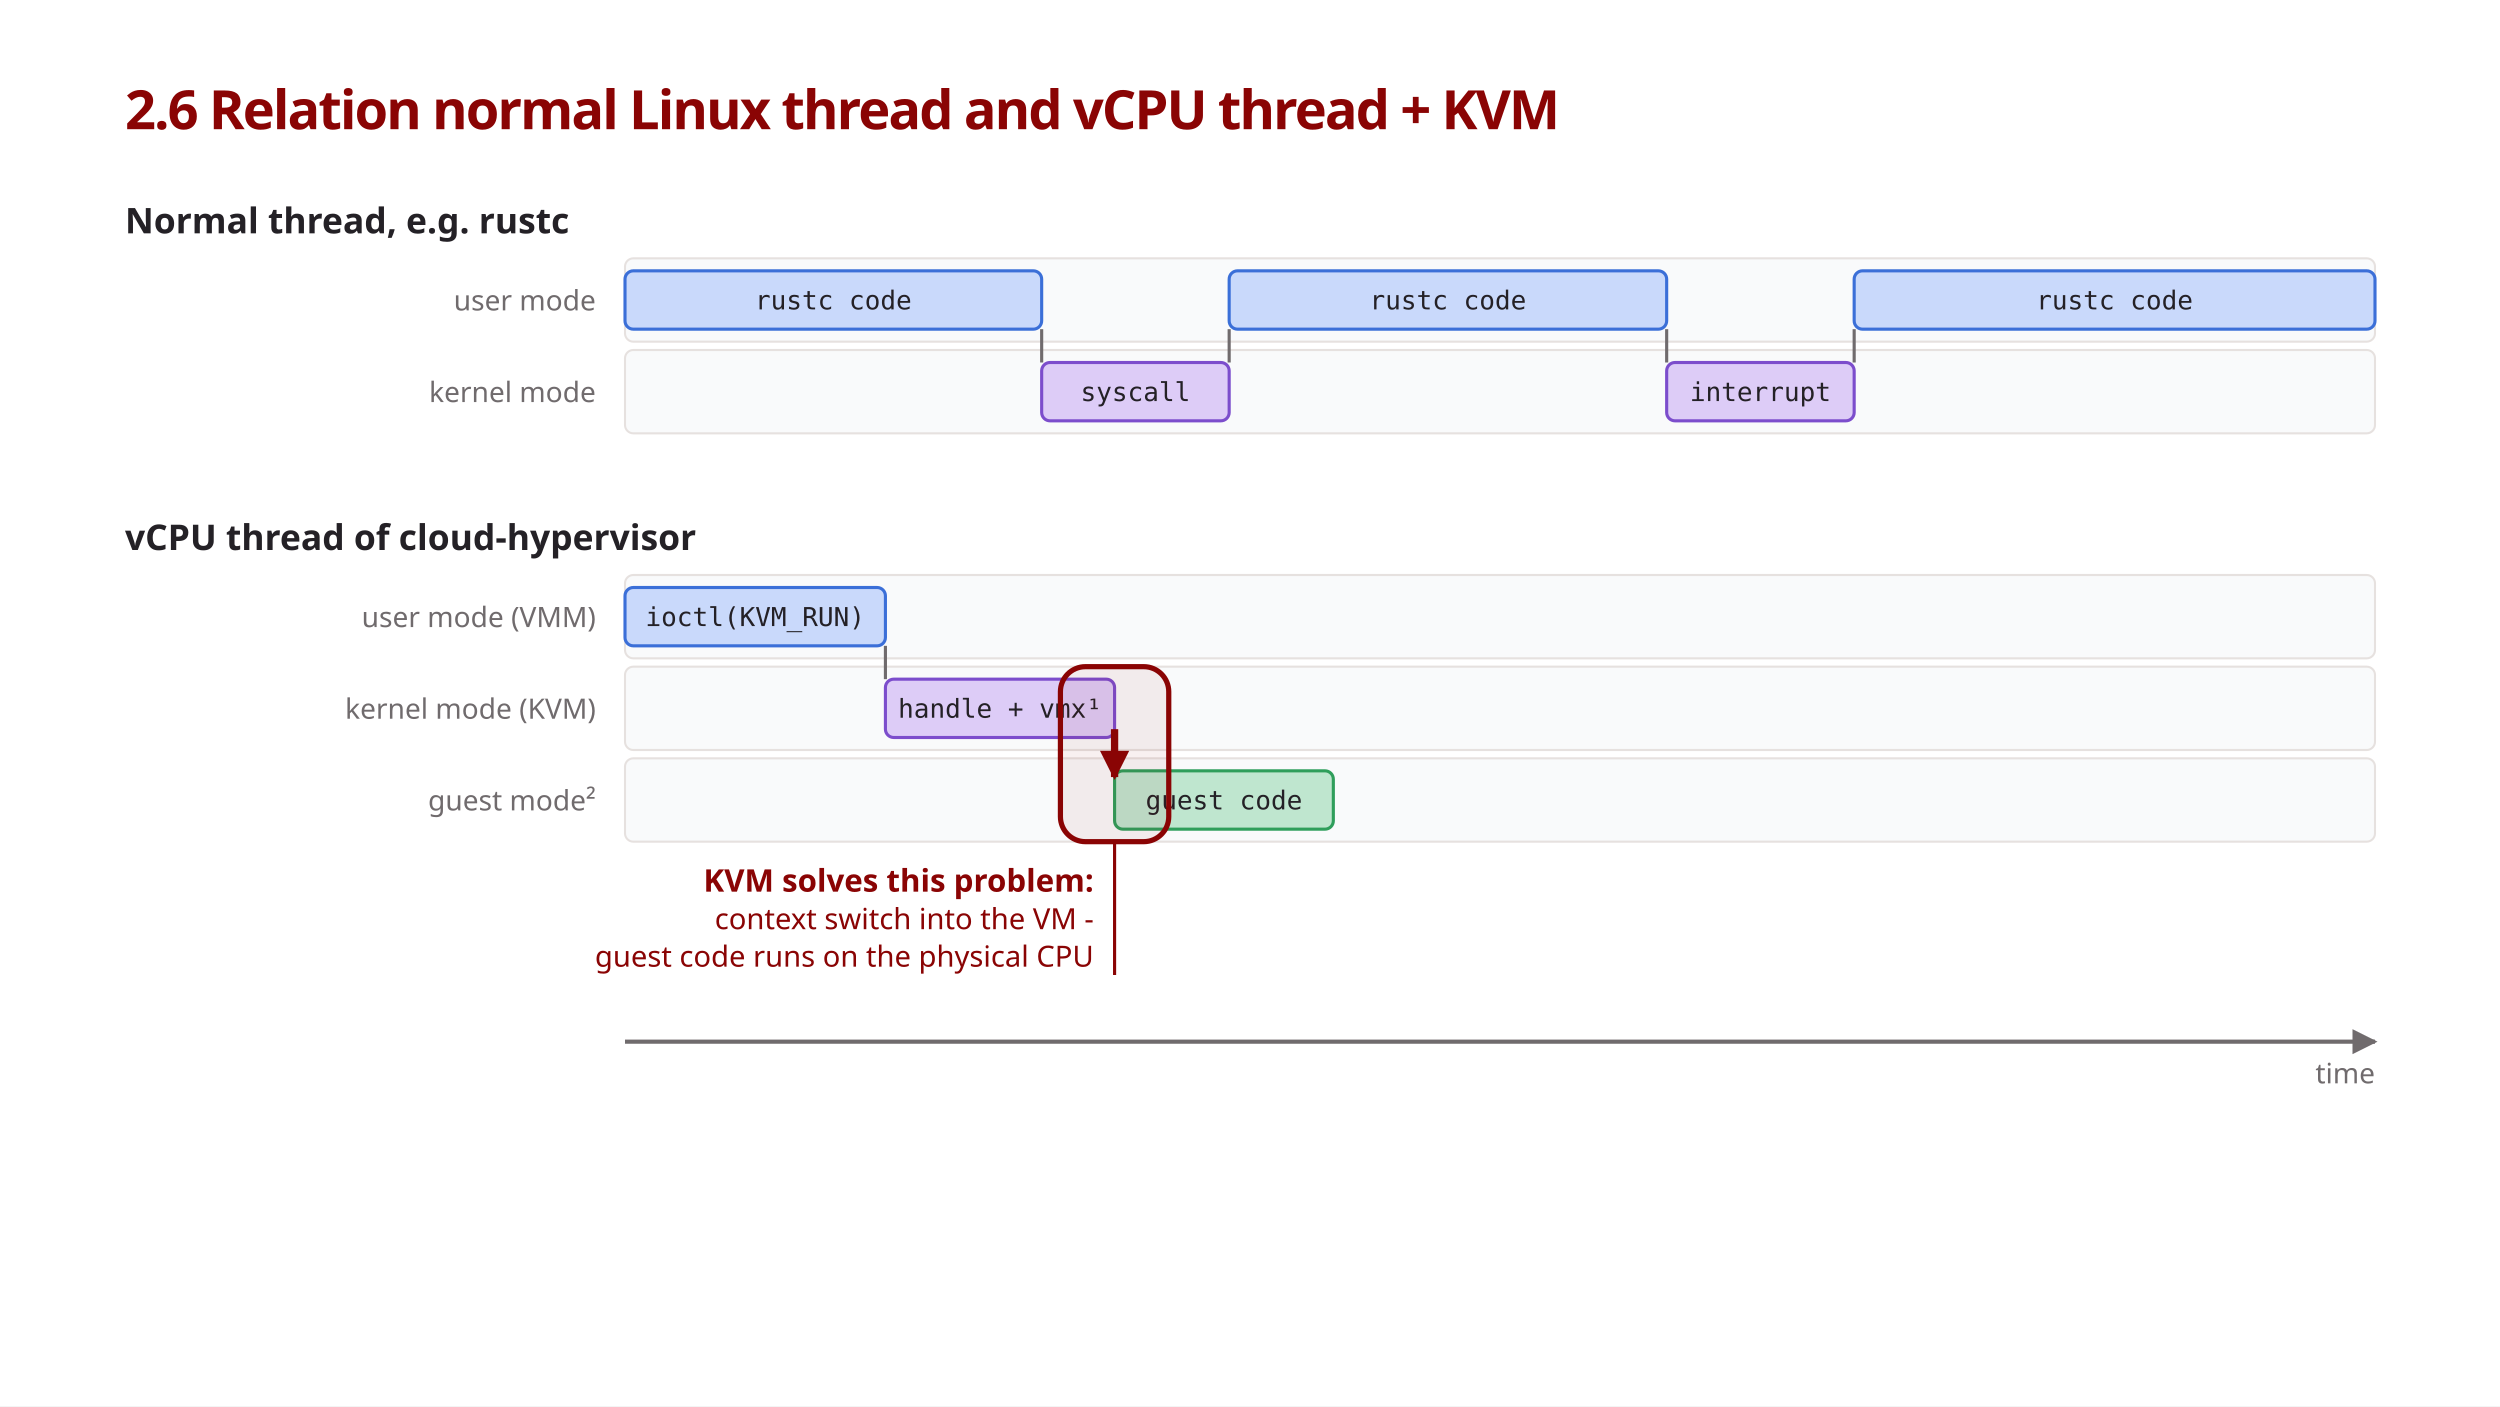
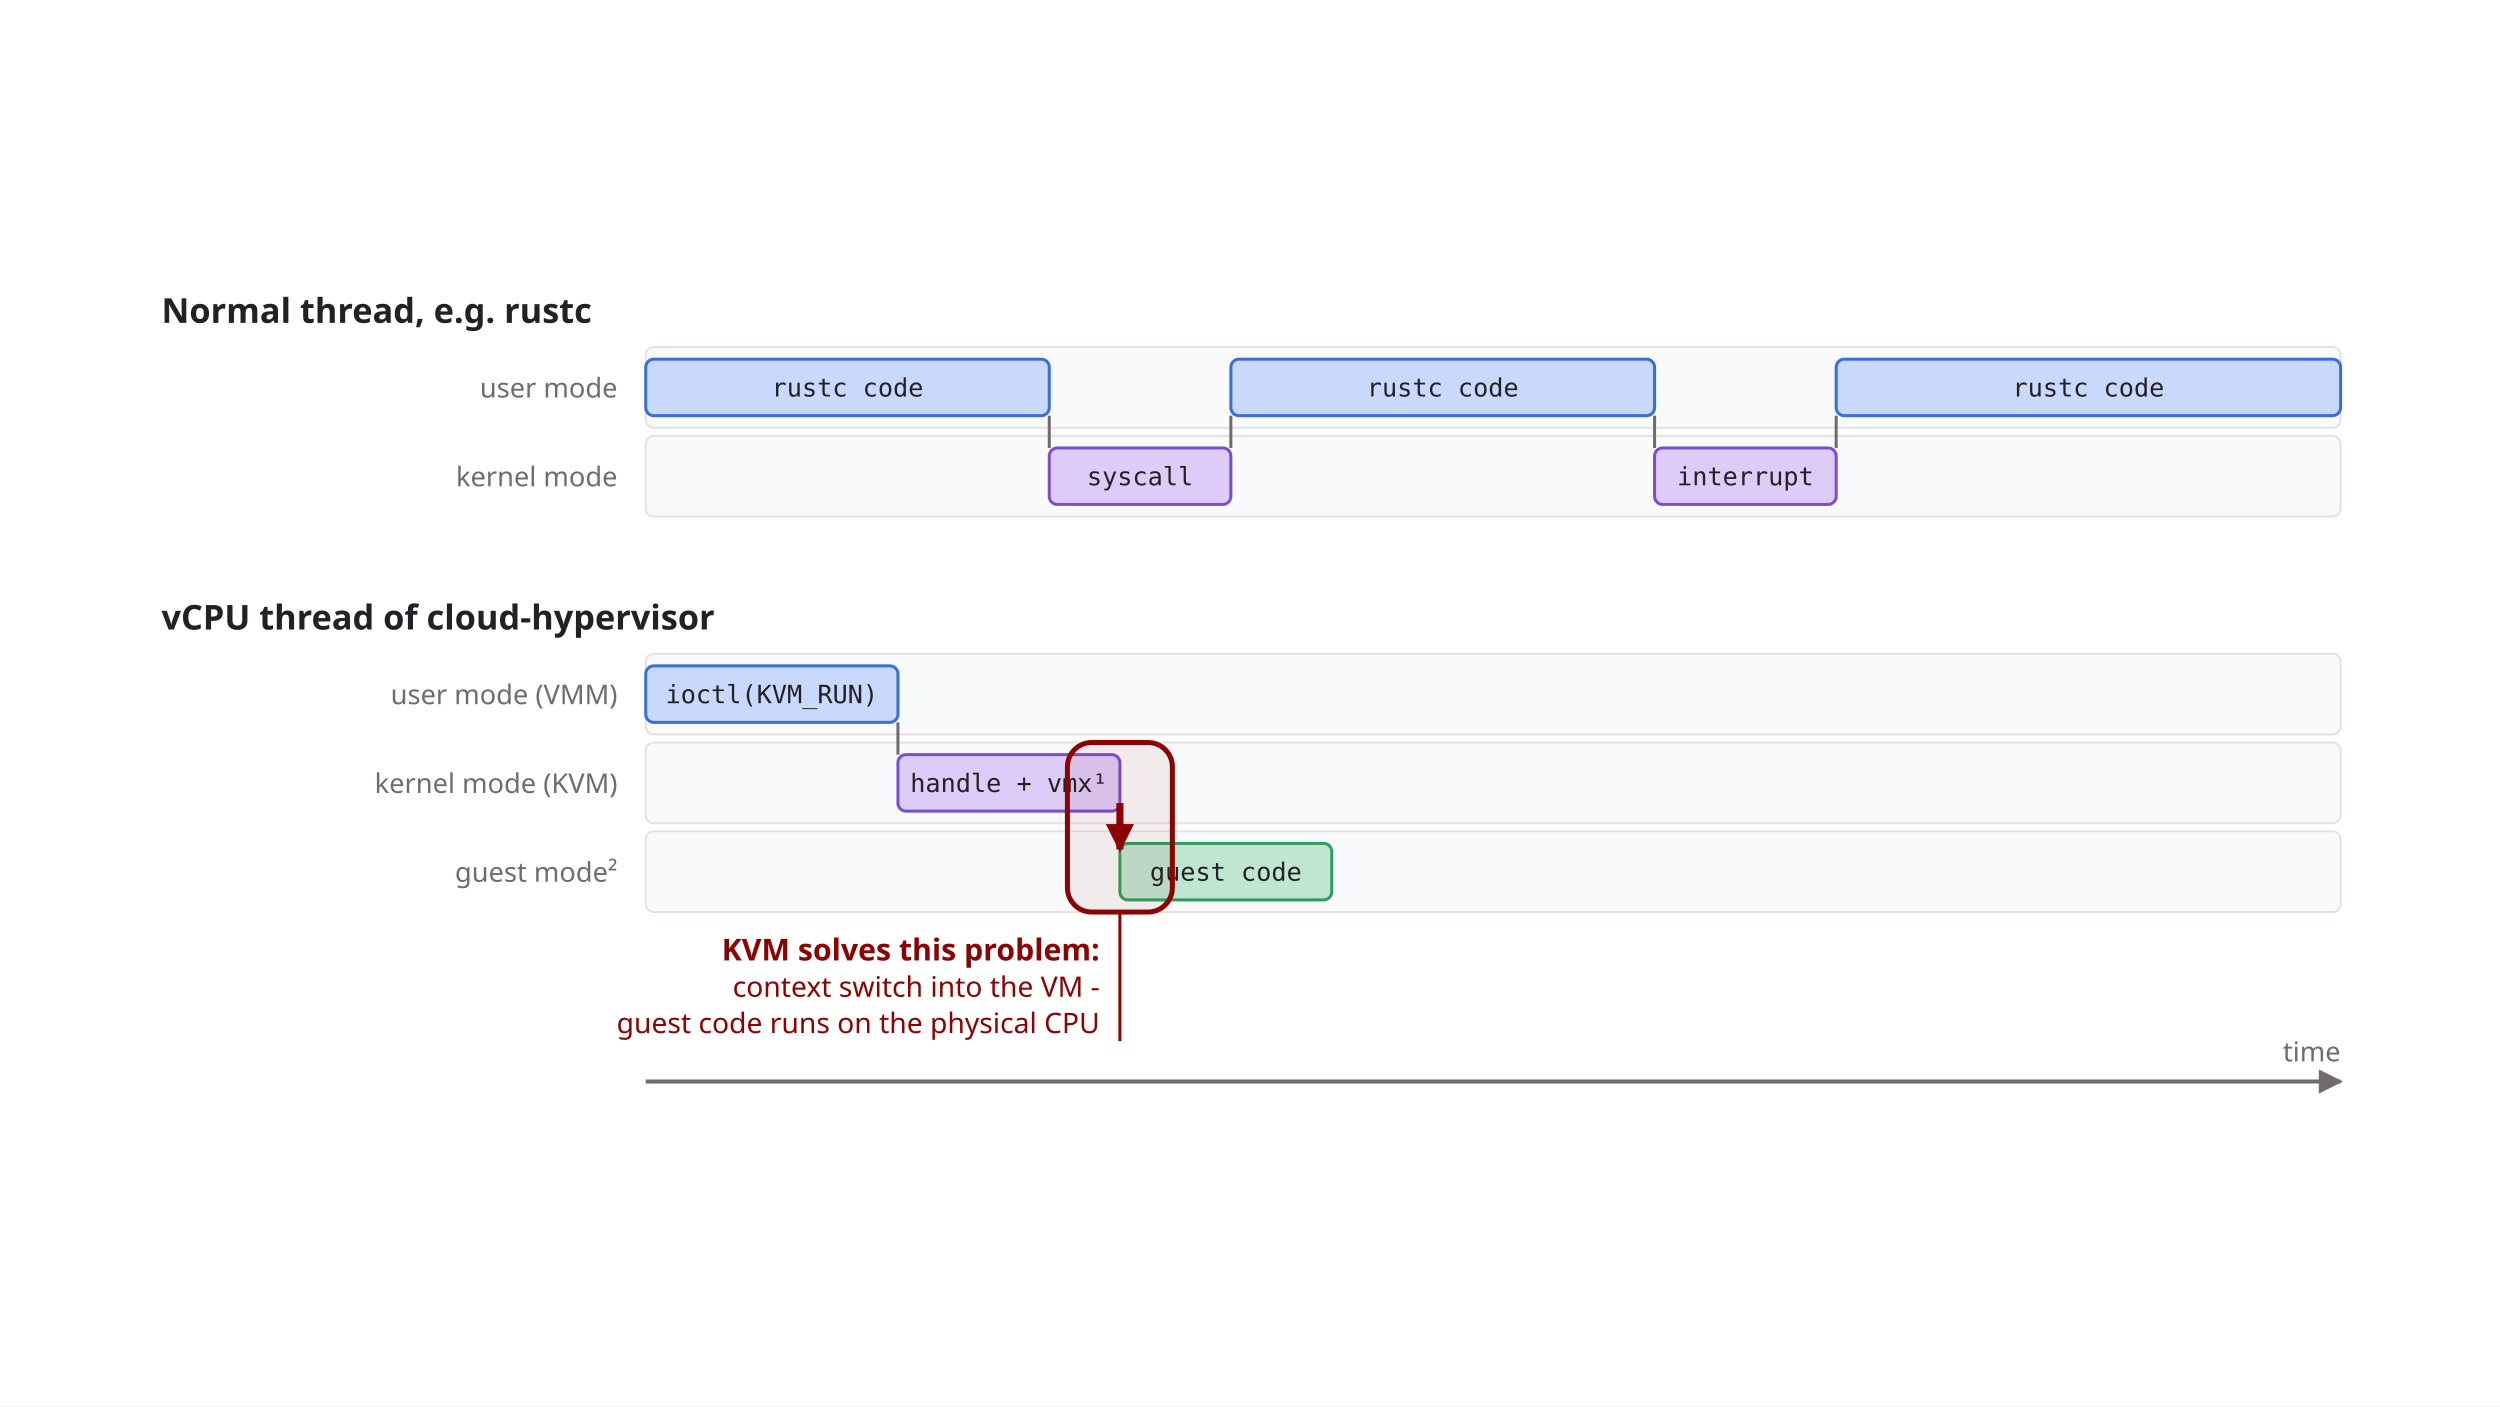
<svg xmlns="http://www.w3.org/2000/svg" viewBox="0 0 1200 675" font-family="'IBM Plex Sans', sans-serif">
  <style>
-     .title { font-size: 26px; font-weight: 600; fill: #8a0404; letter-spacing: -0.035em; }
    .h     { font-size: 17px; font-weight: 600; fill: #242126; }
    .lane-l { font-size: 13.5px; fill: #706b6d; }
    .bar-t { font-family: 'Source Code Pro', monospace; font-size: 12.5px; fill: #242126; }
    .note  { font-size: 13.5px; fill: #242126; }
    .key-h { font-size: 15px; font-weight: 600; fill: #8a0404; }
    .key-t { font-size: 14px; fill: #8a0404; }

    .lane  { fill: #f9fafb; stroke: #e6e1df; stroke-width: 1; }
    .user  { fill: #c9d9fb; stroke: #3b6fd8; stroke-width: 1.5; }
    .kern  { fill: #ddccf7; stroke: #7c4dcc; stroke-width: 1.5; }
    .guest { fill: #bfe6cf; stroke: #2f9e5b; stroke-width: 1.5; }
    .step  { stroke: #706b6d; stroke-width: 1.5; }
    .lead  { stroke: #8a0404; stroke-width: 1.5; stroke-dasharray: 4 4; }
    .axis  { stroke: #706b6d; stroke-width: 2; marker-end: url(#arrow); }
    .key-ring { fill: #8a0404; fill-opacity: 0.06; stroke: #8a0404; stroke-width: 2.5; }
    .key   { stroke: #8a0404; stroke-width: 3.5; marker-end: url(#arrow-red); }
    .key-ptr { stroke: #8a0404; stroke-width: 1.5; }
  </style>
  <defs>
    <marker id="arrow" viewBox="0 0 10 10" refX="9" refY="5" markerWidth="6" markerHeight="6" orient="auto">
      <path d="M0,0 L10,5 L0,10 z" fill="#706b6d" />
    </marker>
    <marker id="arrow-red" viewBox="0 0 10 10" refX="9" refY="5" markerWidth="4" markerHeight="4" orient="auto">
      <path d="M0,0 L10,5 L0,10 z" fill="#8a0404" />
    </marker>
  </defs>
  <rect width="1200" height="675" fill="#ffffff" />
-   <text class="title" x="60" y="62">2.6 Relation normal Linux thread and vCPU thread + KVM</text>
-   <line class="axis" x1="300" y1="500" x2="1140" y2="500" />
-   <text class="lane-l" x="1140" y="520" text-anchor="end">time</text>
-   <text class="h" x="60" y="112">Normal thread, e.g. rustc</text>
-   <rect class="lane" x="300" y="124" width="840" height="40" rx="4" />
-   <text class="lane-l" x="286" y="149" text-anchor="end">user mode</text>
-   <rect class="user" x="300" y="130" width="200" height="28" rx="4" />
-   <text class="bar-t" x="400.0" y="148.5" text-anchor="middle">rustc code</text>
-   <rect class="lane" x="300" y="168" width="840" height="40" rx="4" />
-   <text class="lane-l" x="286" y="193" text-anchor="end">kernel mode</text>
-   <line class="step" x1="500" y1="158" x2="500" y2="174" />
-   <rect class="kern" x="500" y="174" width="90" height="28" rx="4" />
-   <text class="bar-t" x="545.0" y="192.5" text-anchor="middle">syscall</text>
-   <line class="step" x1="590" y1="158" x2="590" y2="174" />
-   <rect class="user" x="590" y="130" width="210" height="28" rx="4" />
-   <text class="bar-t" x="695.0" y="148.5" text-anchor="middle">rustc code</text>
-   <line class="step" x1="800" y1="158" x2="800" y2="174" />
-   <rect class="kern" x="800" y="174" width="90" height="28" rx="4" />
-   <text class="bar-t" x="845.0" y="192.5" text-anchor="middle">interrupt</text>
-   <line class="step" x1="890" y1="158" x2="890" y2="174" />
-   <rect class="user" x="890" y="130" width="250" height="28" rx="4" />
-   <text class="bar-t" x="1015.0" y="148.5" text-anchor="middle">rustc code</text>
-   <text class="h" x="60" y="264">vCPU thread of cloud-hypervisor</text>
-   <rect class="lane" x="300" y="276" width="840" height="40" rx="4" />
-   <text class="lane-l" x="286" y="301" text-anchor="end">user mode (VMM)</text>
-   <rect class="user" x="300" y="282" width="125" height="28" rx="4" />
-   <text class="bar-t" x="362.5" y="300.5" text-anchor="middle">ioctl(KVM_RUN)</text>
-   <rect class="lane" x="300" y="320" width="840" height="40" rx="4" />
-   <text class="lane-l" x="286" y="345" text-anchor="end">kernel mode (KVM)</text>
-   <line class="step" x1="425" y1="310" x2="425" y2="326" />
-   <rect class="kern" x="425" y="326" width="110" height="28" rx="4" />
-   <text class="bar-t" x="480.0" y="344.5" text-anchor="middle">handle + vmx¹</text>
-   <rect class="lane" x="300" y="364" width="840" height="40" rx="4" />
-   <text class="lane-l" x="286" y="389" text-anchor="end">guest mode²</text>
-   <line class="step" x1="535" y1="354" x2="535" y2="370" />
-   <rect class="guest" x="535" y="370" width="105" height="28" rx="4" />
-   <text class="bar-t" x="587.5" y="388.5" text-anchor="middle">guest code</text>
-   <rect class="key-ring" x="509" y="320" width="52" height="84" rx="12" />
-   <line class="key" x1="535" y1="350" x2="535" y2="373" />
-   <line class="key-ptr" x1="535" y1="404" x2="535" y2="468" />
-   <text class="key-h" x="525" y="428" text-anchor="end">KVM solves this problem:</text>
-   <text class="key-t" x="525" y="446" text-anchor="end">context switch into the VM -</text>
-   <text class="key-t" x="525" y="464" text-anchor="end">guest code runs on the physical CPU</text>
+   <g transform="translate(19.4 46.5) scale(0.9685)">
+     <line class="axis" x1="300" y1="488" x2="1140" y2="488" />
+     <text class="lane-l" x="1140" y="478" text-anchor="end">time</text>
+     <text class="h" x="60" y="112">Normal thread, e.g. rustc</text>
+     <rect class="lane" x="300" y="124" width="840" height="40" rx="4" />
+     <text class="lane-l" x="286" y="149" text-anchor="end">user mode</text>
+     <rect class="user" x="300" y="130" width="200" height="28" rx="4" />
+     <text class="bar-t" x="400.0" y="148.5" text-anchor="middle">rustc code</text>
+     <rect class="lane" x="300" y="168" width="840" height="40" rx="4" />
+     <text class="lane-l" x="286" y="193" text-anchor="end">kernel mode</text>
+     <line class="step" x1="500" y1="158" x2="500" y2="174" />
+     <rect class="kern" x="500" y="174" width="90" height="28" rx="4" />
+     <text class="bar-t" x="545.0" y="192.5" text-anchor="middle">syscall</text>
+     <line class="step" x1="590" y1="158" x2="590" y2="174" />
+     <rect class="user" x="590" y="130" width="210" height="28" rx="4" />
+     <text class="bar-t" x="695.0" y="148.5" text-anchor="middle">rustc code</text>
+     <line class="step" x1="800" y1="158" x2="800" y2="174" />
+     <rect class="kern" x="800" y="174" width="90" height="28" rx="4" />
+     <text class="bar-t" x="845.0" y="192.5" text-anchor="middle">interrupt</text>
+     <line class="step" x1="890" y1="158" x2="890" y2="174" />
+     <rect class="user" x="890" y="130" width="250" height="28" rx="4" />
+     <text class="bar-t" x="1015.0" y="148.5" text-anchor="middle">rustc code</text>
+     <text class="h" x="60" y="264">vCPU thread of cloud-hypervisor</text>
+     <rect class="lane" x="300" y="276" width="840" height="40" rx="4" />
+     <text class="lane-l" x="286" y="301" text-anchor="end">user mode (VMM)</text>
+     <rect class="user" x="300" y="282" width="125" height="28" rx="4" />
+     <text class="bar-t" x="362.5" y="300.5" text-anchor="middle">ioctl(KVM_RUN)</text>
+     <rect class="lane" x="300" y="320" width="840" height="40" rx="4" />
+     <text class="lane-l" x="286" y="345" text-anchor="end">kernel mode (KVM)</text>
+     <line class="step" x1="425" y1="310" x2="425" y2="326" />
+     <rect class="kern" x="425" y="326" width="110" height="28" rx="4" />
+     <text class="bar-t" x="480.0" y="344.5" text-anchor="middle">handle + vmx¹</text>
+     <rect class="lane" x="300" y="364" width="840" height="40" rx="4" />
+     <text class="lane-l" x="286" y="389" text-anchor="end">guest mode²</text>
+     <line class="step" x1="535" y1="354" x2="535" y2="370" />
+     <rect class="guest" x="535" y="370" width="105" height="28" rx="4" />
+     <text class="bar-t" x="587.5" y="388.5" text-anchor="middle">guest code</text>
+     <rect class="key-ring" x="509" y="320" width="52" height="84" rx="12" />
+     <line class="key" x1="535" y1="350" x2="535" y2="373" />
+     <line class="key-ptr" x1="535" y1="404" x2="535" y2="468" />
+     <text class="key-h" x="525" y="428" text-anchor="end">KVM solves this problem:</text>
+     <text class="key-t" x="525" y="446" text-anchor="end">context switch into the VM -</text>
+     <text class="key-t" x="525" y="464" text-anchor="end">guest code runs on the physical CPU</text>
+   </g>
</svg>
